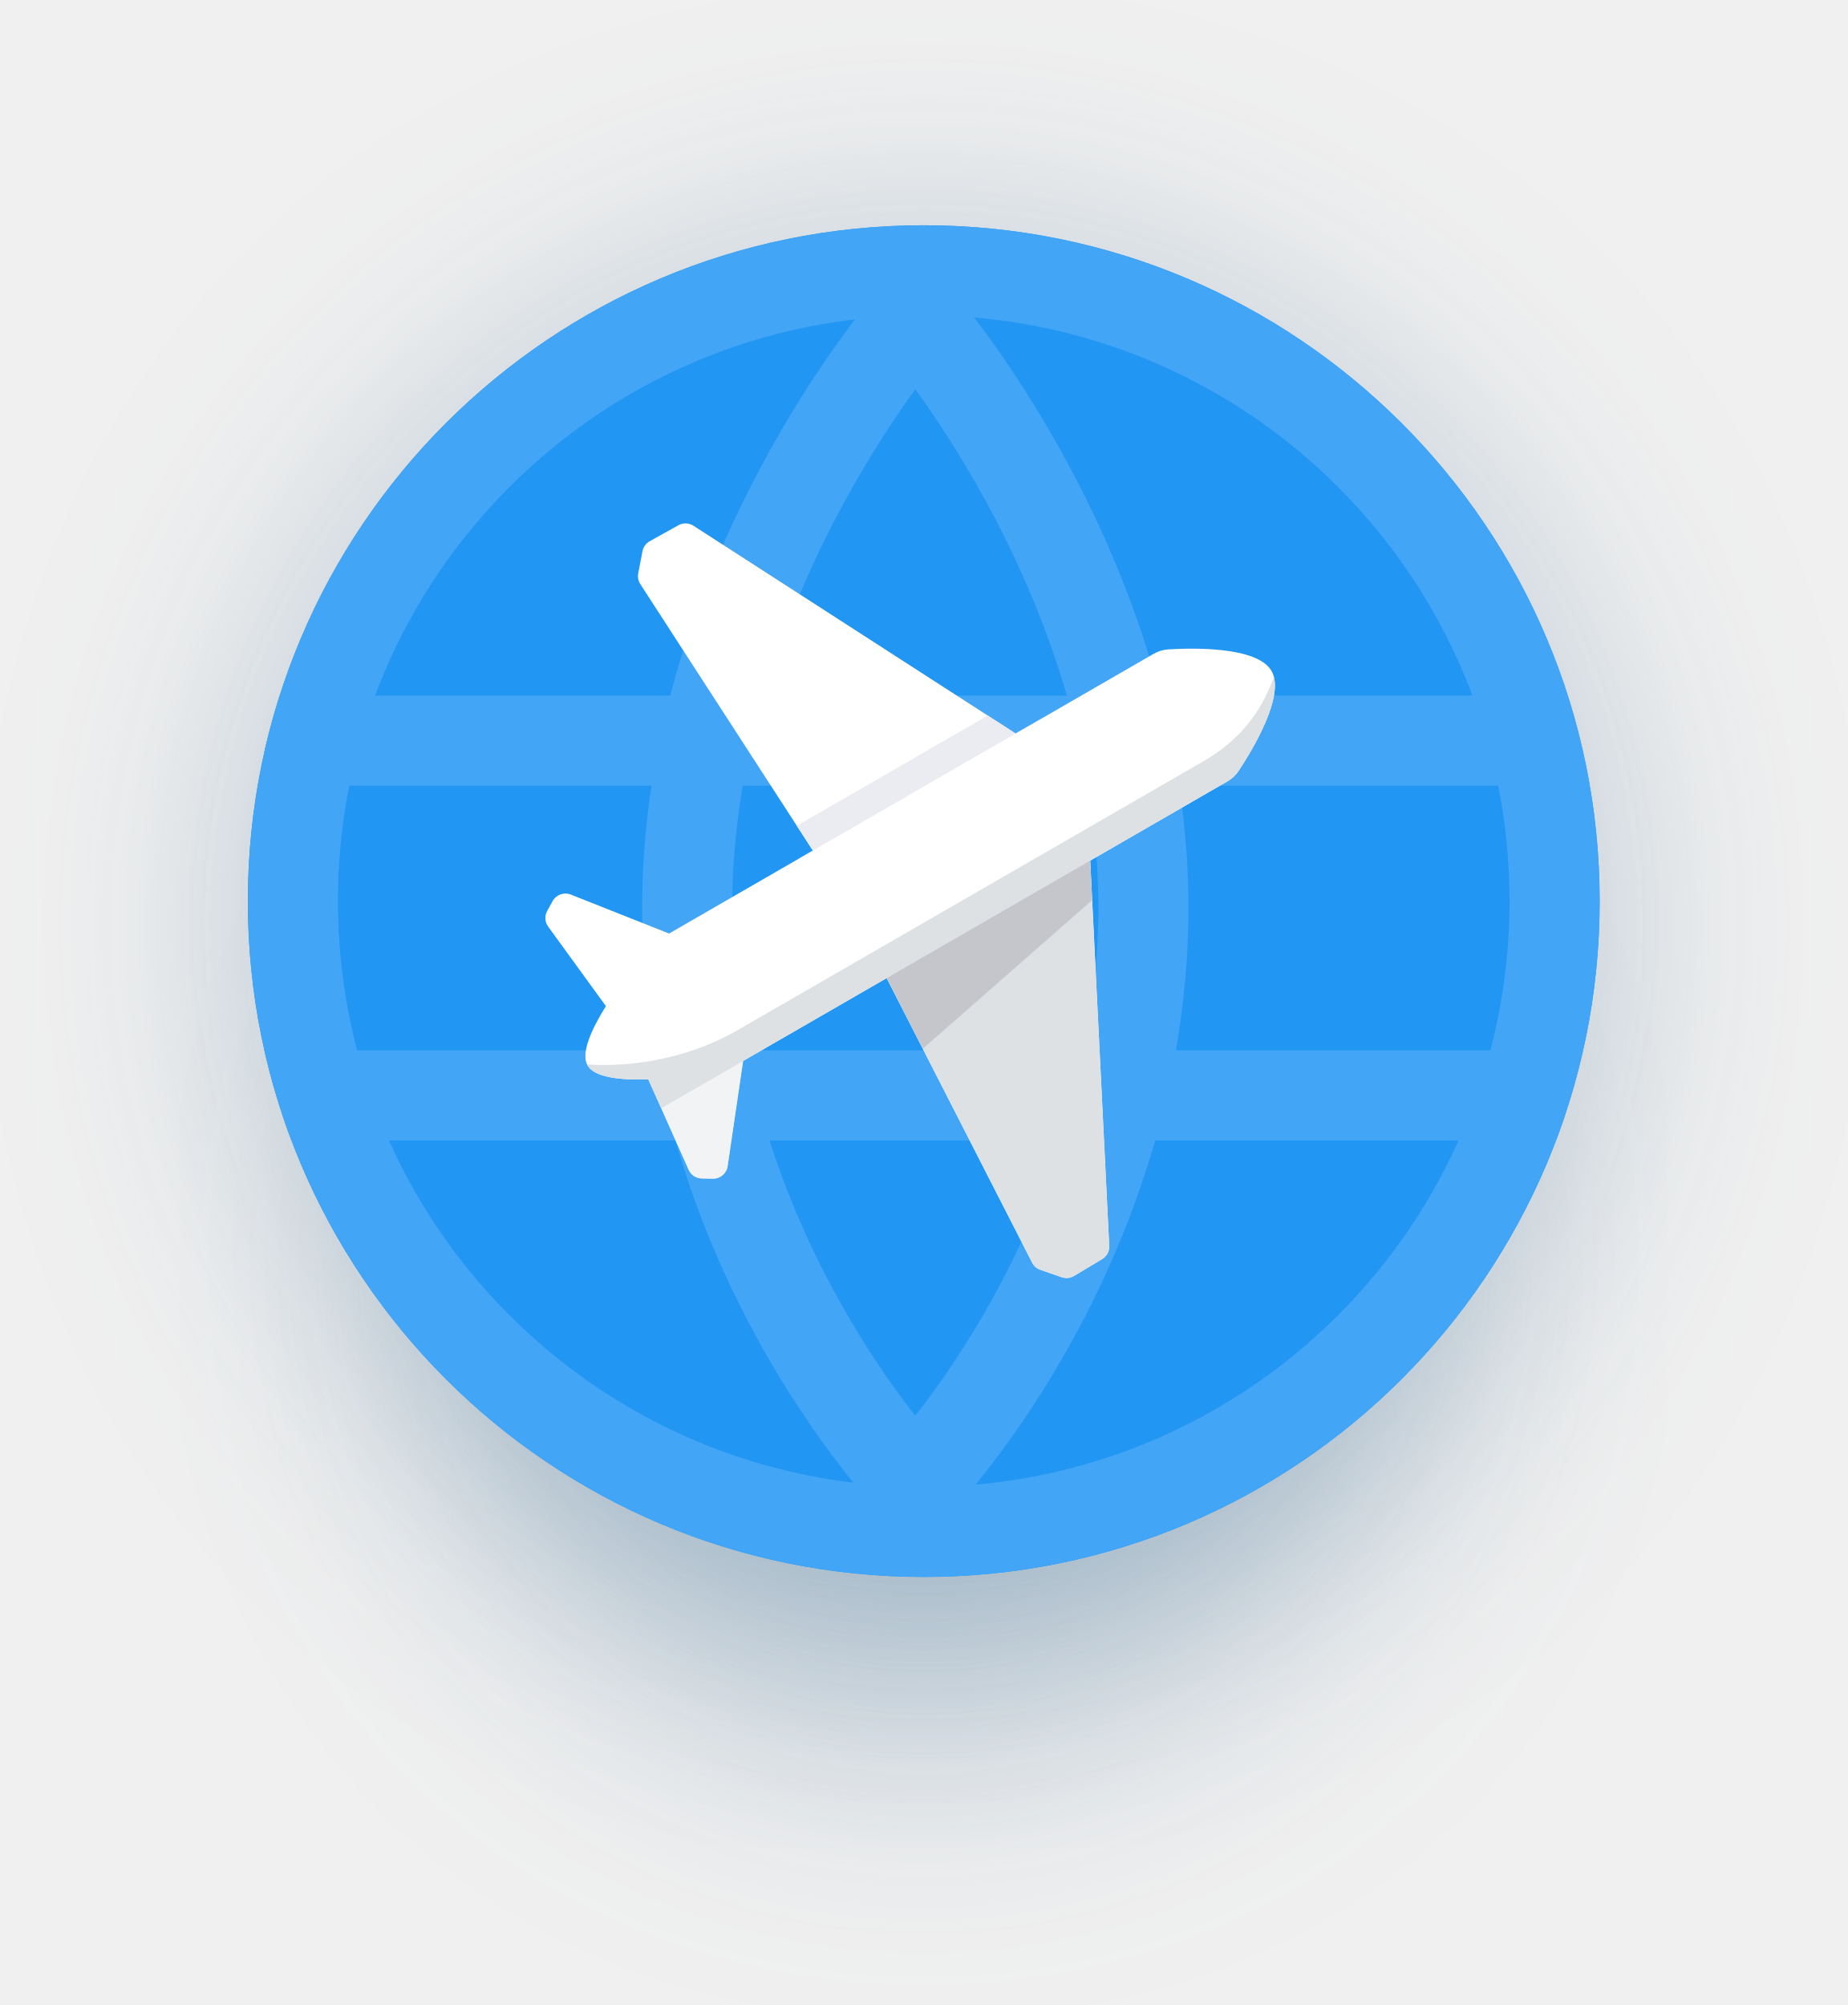
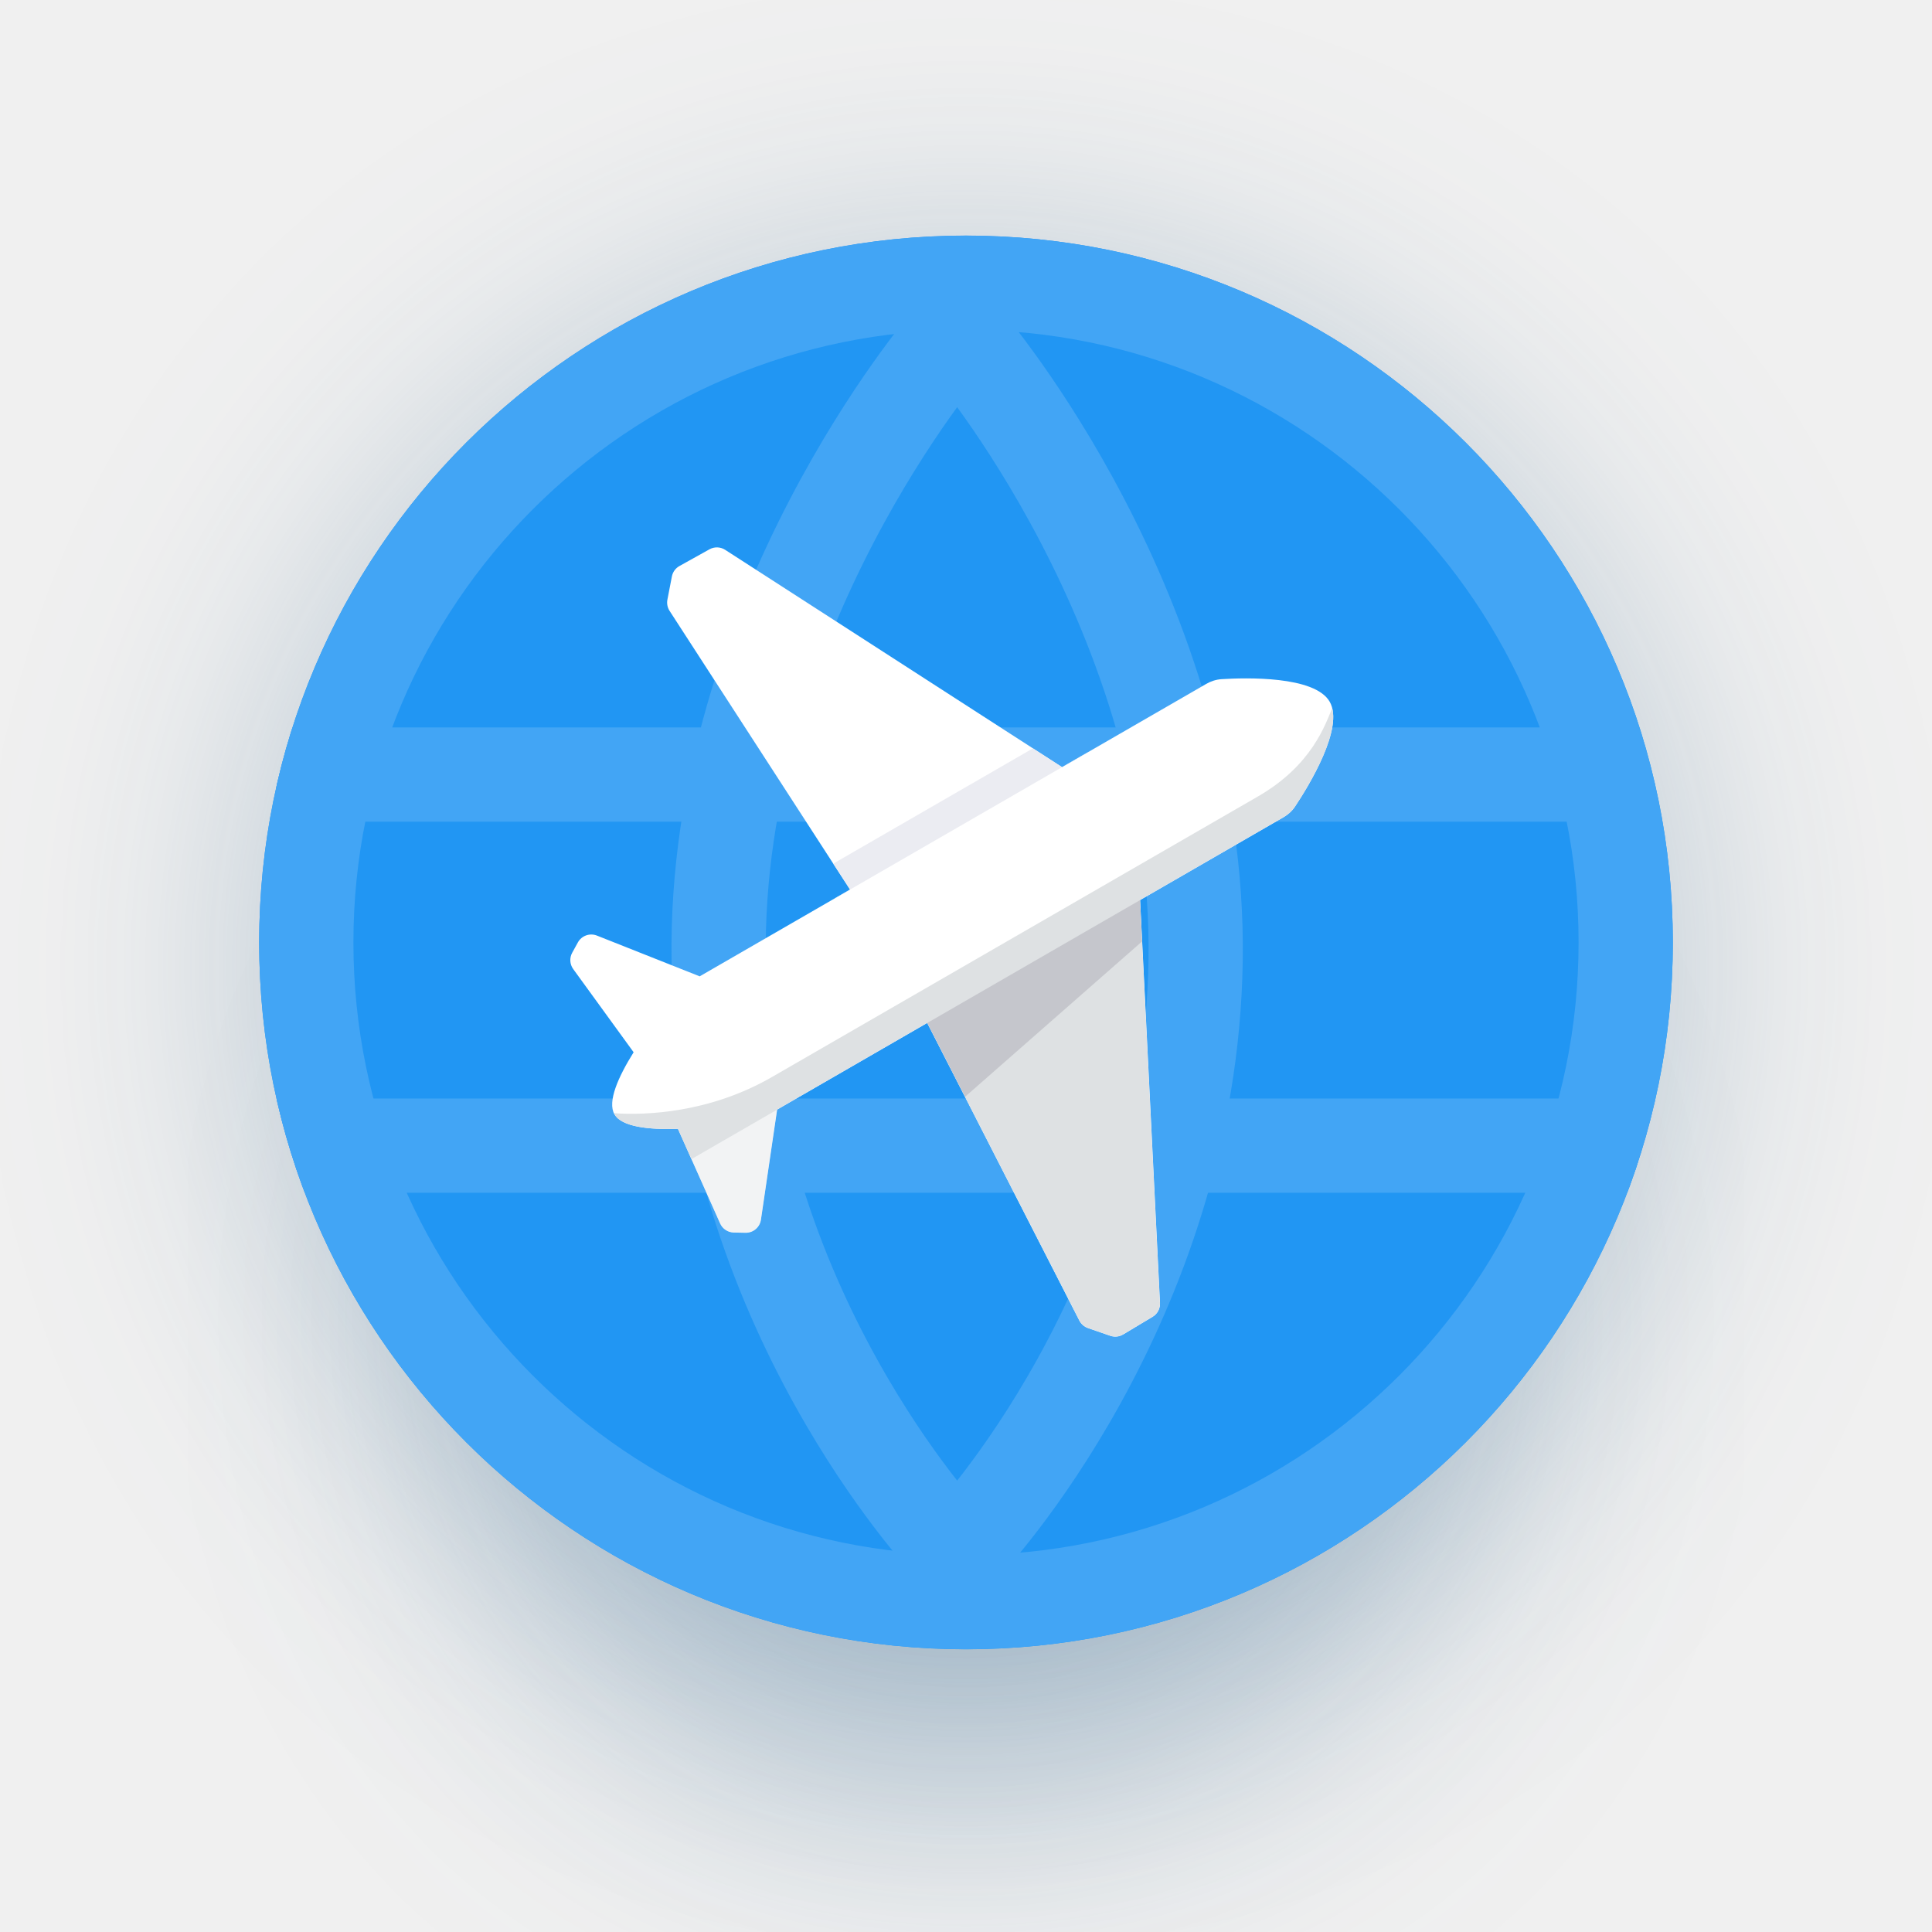
- <svg xmlns="http://www.w3.org/2000/svg" width="82" height="89" viewBox="0 0 82 89" fill="none">
+ <svg xmlns="http://www.w3.org/2000/svg" width="82" height="82" viewBox="0 0 82 82" fill="none">
  <g filter="url(#filter0_d_2_143)">
    <path fill-rule="evenodd" clip-rule="evenodd" d="M41 70C53.15 70 63 60.15 63 48C63 35.85 53.15 26 41 26C28.85 26 19 35.85 19 48C19 60.15 28.85 70 41 70Z" fill="black" fill-opacity="0.01" />
  </g>
  <g filter="url(#filter1_d_2_143)">
    <path fill-rule="evenodd" clip-rule="evenodd" d="M41 70C57.569 70 71 56.569 71 40C71 23.431 57.569 10 41 10C24.431 10 11 23.431 11 40C11 56.569 24.431 70 41 70Z" fill="#2196F3" />
    <path d="M69 40C69 55.464 56.464 68 41 68C25.536 68 13 55.464 13 40C13 24.536 25.536 12 41 12C56.464 12 69 24.536 69 40Z" stroke="#42A5F5" stroke-width="4" />
  </g>
  <mask id="mask0_2_143" style="mask-type:alpha" maskUnits="userSpaceOnUse" x="11" y="10" width="60" height="60">
    <path fill-rule="evenodd" clip-rule="evenodd" d="M41 70C57.569 70 71 56.569 71 40C71 23.431 57.569 10 41 10C24.431 10 11 23.431 11 40C11 56.569 24.431 70 41 70Z" fill="white" />
  </mask>
  <g mask="url(#mask0_2_143)">
    <path d="M13.714 32.875H67.536" stroke="#42A5F5" stroke-width="4" stroke-linecap="square" />
    <path d="M13.714 48.625H67.536" stroke="#42A5F5" stroke-width="4" stroke-linecap="square" />
    <path d="M40.25 14.5C40.25 14.5 30.288 26.078 30.503 40.75C30.719 55.422 40.25 65.5 40.25 65.5" stroke="#42A5F5" stroke-width="4" stroke-linecap="round" stroke-linejoin="round" />
    <path d="M41 14.5C41 14.5 50.962 26.078 50.746 40.75C50.531 55.422 41 65.5 41 65.5" stroke="#42A5F5" stroke-width="4" stroke-linecap="round" stroke-linejoin="round" />
  </g>
  <path fill-rule="evenodd" clip-rule="evenodd" d="M51.195 29.028C51.395 28.912 51.615 28.841 51.846 28.826C52.862 28.762 55.798 28.678 56.435 29.781C57.072 30.884 55.53 33.384 54.966 34.231C54.838 34.423 54.666 34.578 54.466 34.694L48.39 38.202L49.234 55.302C49.246 55.541 49.125 55.768 48.919 55.891L47.67 56.639C47.505 56.738 47.306 56.759 47.124 56.696L46.178 56.369C46.019 56.314 45.888 56.2 45.811 56.051L39.353 43.419L32.984 47.096L32.297 51.768C32.25 52.091 31.969 52.329 31.643 52.323L31.145 52.313C30.893 52.308 30.666 52.158 30.564 51.928L28.774 47.912C27.544 47.952 26.389 47.831 26.079 47.294C25.77 46.758 26.243 45.702 26.893 44.661L24.329 41.13C24.181 40.926 24.165 40.655 24.287 40.435L24.527 39.999C24.685 39.713 25.031 39.589 25.335 39.709L29.697 41.439L36.078 37.755L28.419 25.927C28.328 25.786 28.295 25.615 28.327 25.45L28.517 24.467C28.553 24.279 28.671 24.116 28.839 24.023L30.111 23.315C30.321 23.198 30.578 23.207 30.779 23.337L45.077 32.56L51.195 29.028Z" fill="white" />
  <mask id="mask1_2_143" style="mask-type:alpha" maskUnits="userSpaceOnUse" x="24" y="23" width="33" height="34">
    <path fill-rule="evenodd" clip-rule="evenodd" d="M51.195 29.028C51.395 28.912 51.615 28.841 51.846 28.826C52.862 28.762 55.798 28.678 56.435 29.781C57.072 30.884 55.53 33.384 54.966 34.231C54.838 34.423 54.666 34.578 54.466 34.694L48.39 38.202L49.234 55.302C49.246 55.541 49.125 55.768 48.919 55.891L47.67 56.639C47.505 56.738 47.306 56.759 47.124 56.696L46.178 56.369C46.019 56.314 45.888 56.2 45.811 56.051L39.353 43.419L32.984 47.096L32.297 51.768C32.25 52.091 31.969 52.329 31.643 52.323L31.145 52.313C30.893 52.308 30.666 52.158 30.564 51.928L28.774 47.912C27.544 47.952 26.389 47.831 26.079 47.294C25.77 46.758 26.243 45.702 26.893 44.661L24.329 41.13C24.181 40.926 24.165 40.655 24.287 40.435L24.527 39.999C24.685 39.713 25.031 39.589 25.335 39.709L29.697 41.439L36.078 37.755L28.419 25.927C28.328 25.786 28.295 25.615 28.327 25.45L28.517 24.467C28.553 24.279 28.671 24.116 28.839 24.023L30.111 23.315C30.321 23.198 30.578 23.207 30.779 23.337L45.077 32.56L51.195 29.028Z" fill="white" />
  </mask>
  <g mask="url(#mask1_2_143)">
    <rect x="45.536" y="30.784" width="1.309" height="12.408" transform="rotate(60 45.536 30.7839)" fill="#EBECF2" />
    <path fill-rule="evenodd" clip-rule="evenodd" d="M48.919 55.891C49.125 55.768 49.246 55.541 49.234 55.302L48.363 37.643L39.126 42.975L45.811 56.051C45.888 56.2 46.019 56.314 46.178 56.369L47.124 56.696C47.306 56.759 47.505 56.738 47.67 56.639L48.919 55.891Z" fill="#DEE1E3" />
    <path opacity="0.4" fill-rule="evenodd" clip-rule="evenodd" d="M28.837 47.801L28.748 47.853L30.564 51.928C30.666 52.158 30.893 52.308 31.145 52.313L31.643 52.323C31.969 52.329 32.25 52.091 32.297 51.768L33.023 46.833L32.56 47.101C32.417 47.183 32.263 47.245 32.101 47.281C31.551 47.404 30.155 47.695 28.837 47.801Z" fill="#DEE1E3" />
    <path fill-rule="evenodd" clip-rule="evenodd" d="M39.248 43.213L48.378 37.943L48.477 39.954L40.956 46.554L39.248 43.213Z" fill="#C5C6CC" />
    <path fill-rule="evenodd" clip-rule="evenodd" d="M57.482 32.952L27.691 50.152C27.691 50.152 26.812 48.564 26.079 47.294C26.07 47.279 26.062 47.263 26.054 47.247C27.406 47.345 30.127 47.235 32.766 45.711L53.391 33.804C55.682 32.481 56.243 30.767 56.553 30.031C57.031 31.316 57.482 32.952 57.482 32.952Z" fill="#DEE1E3" />
  </g>
  <defs>
    <filter id="filter0_d_2_143" x="8" y="23" width="66" height="66" filterUnits="userSpaceOnUse" color-interpolation-filters="sRGB">
      <feFlood flood-opacity="0" result="BackgroundImageFix" />
      <feColorMatrix in="SourceAlpha" type="matrix" values="0 0 0 0 0 0 0 0 0 0 0 0 0 0 0 0 0 0 127 0" result="hardAlpha" />
      <feOffset dy="8" />
      <feGaussianBlur stdDeviation="5.5" />
      <feColorMatrix type="matrix" values="0 0 0 0 0.216 0 0 0 0 0.408 0 0 0 0 0.557 0 0 0 0.25 0" />
      <feBlend mode="normal" in2="BackgroundImageFix" result="effect1_dropShadow_2_143" />
      <feBlend mode="normal" in="SourceGraphic" in2="effect1_dropShadow_2_143" result="shape" />
    </filter>
    <filter id="filter1_d_2_143" x="0" y="0" width="82" height="82" filterUnits="userSpaceOnUse" color-interpolation-filters="sRGB">
      <feFlood flood-opacity="0" result="BackgroundImageFix" />
      <feColorMatrix in="SourceAlpha" type="matrix" values="0 0 0 0 0 0 0 0 0 0 0 0 0 0 0 0 0 0 127 0" result="hardAlpha" />
      <feOffset dy="1" />
      <feGaussianBlur stdDeviation="5.5" />
      <feColorMatrix type="matrix" values="0 0 0 0 0.216 0 0 0 0 0.408 0 0 0 0 0.557 0 0 0 0.3 0" />
      <feBlend mode="normal" in2="BackgroundImageFix" result="effect1_dropShadow_2_143" />
      <feBlend mode="normal" in="SourceGraphic" in2="effect1_dropShadow_2_143" result="shape" />
    </filter>
  </defs>
</svg>
